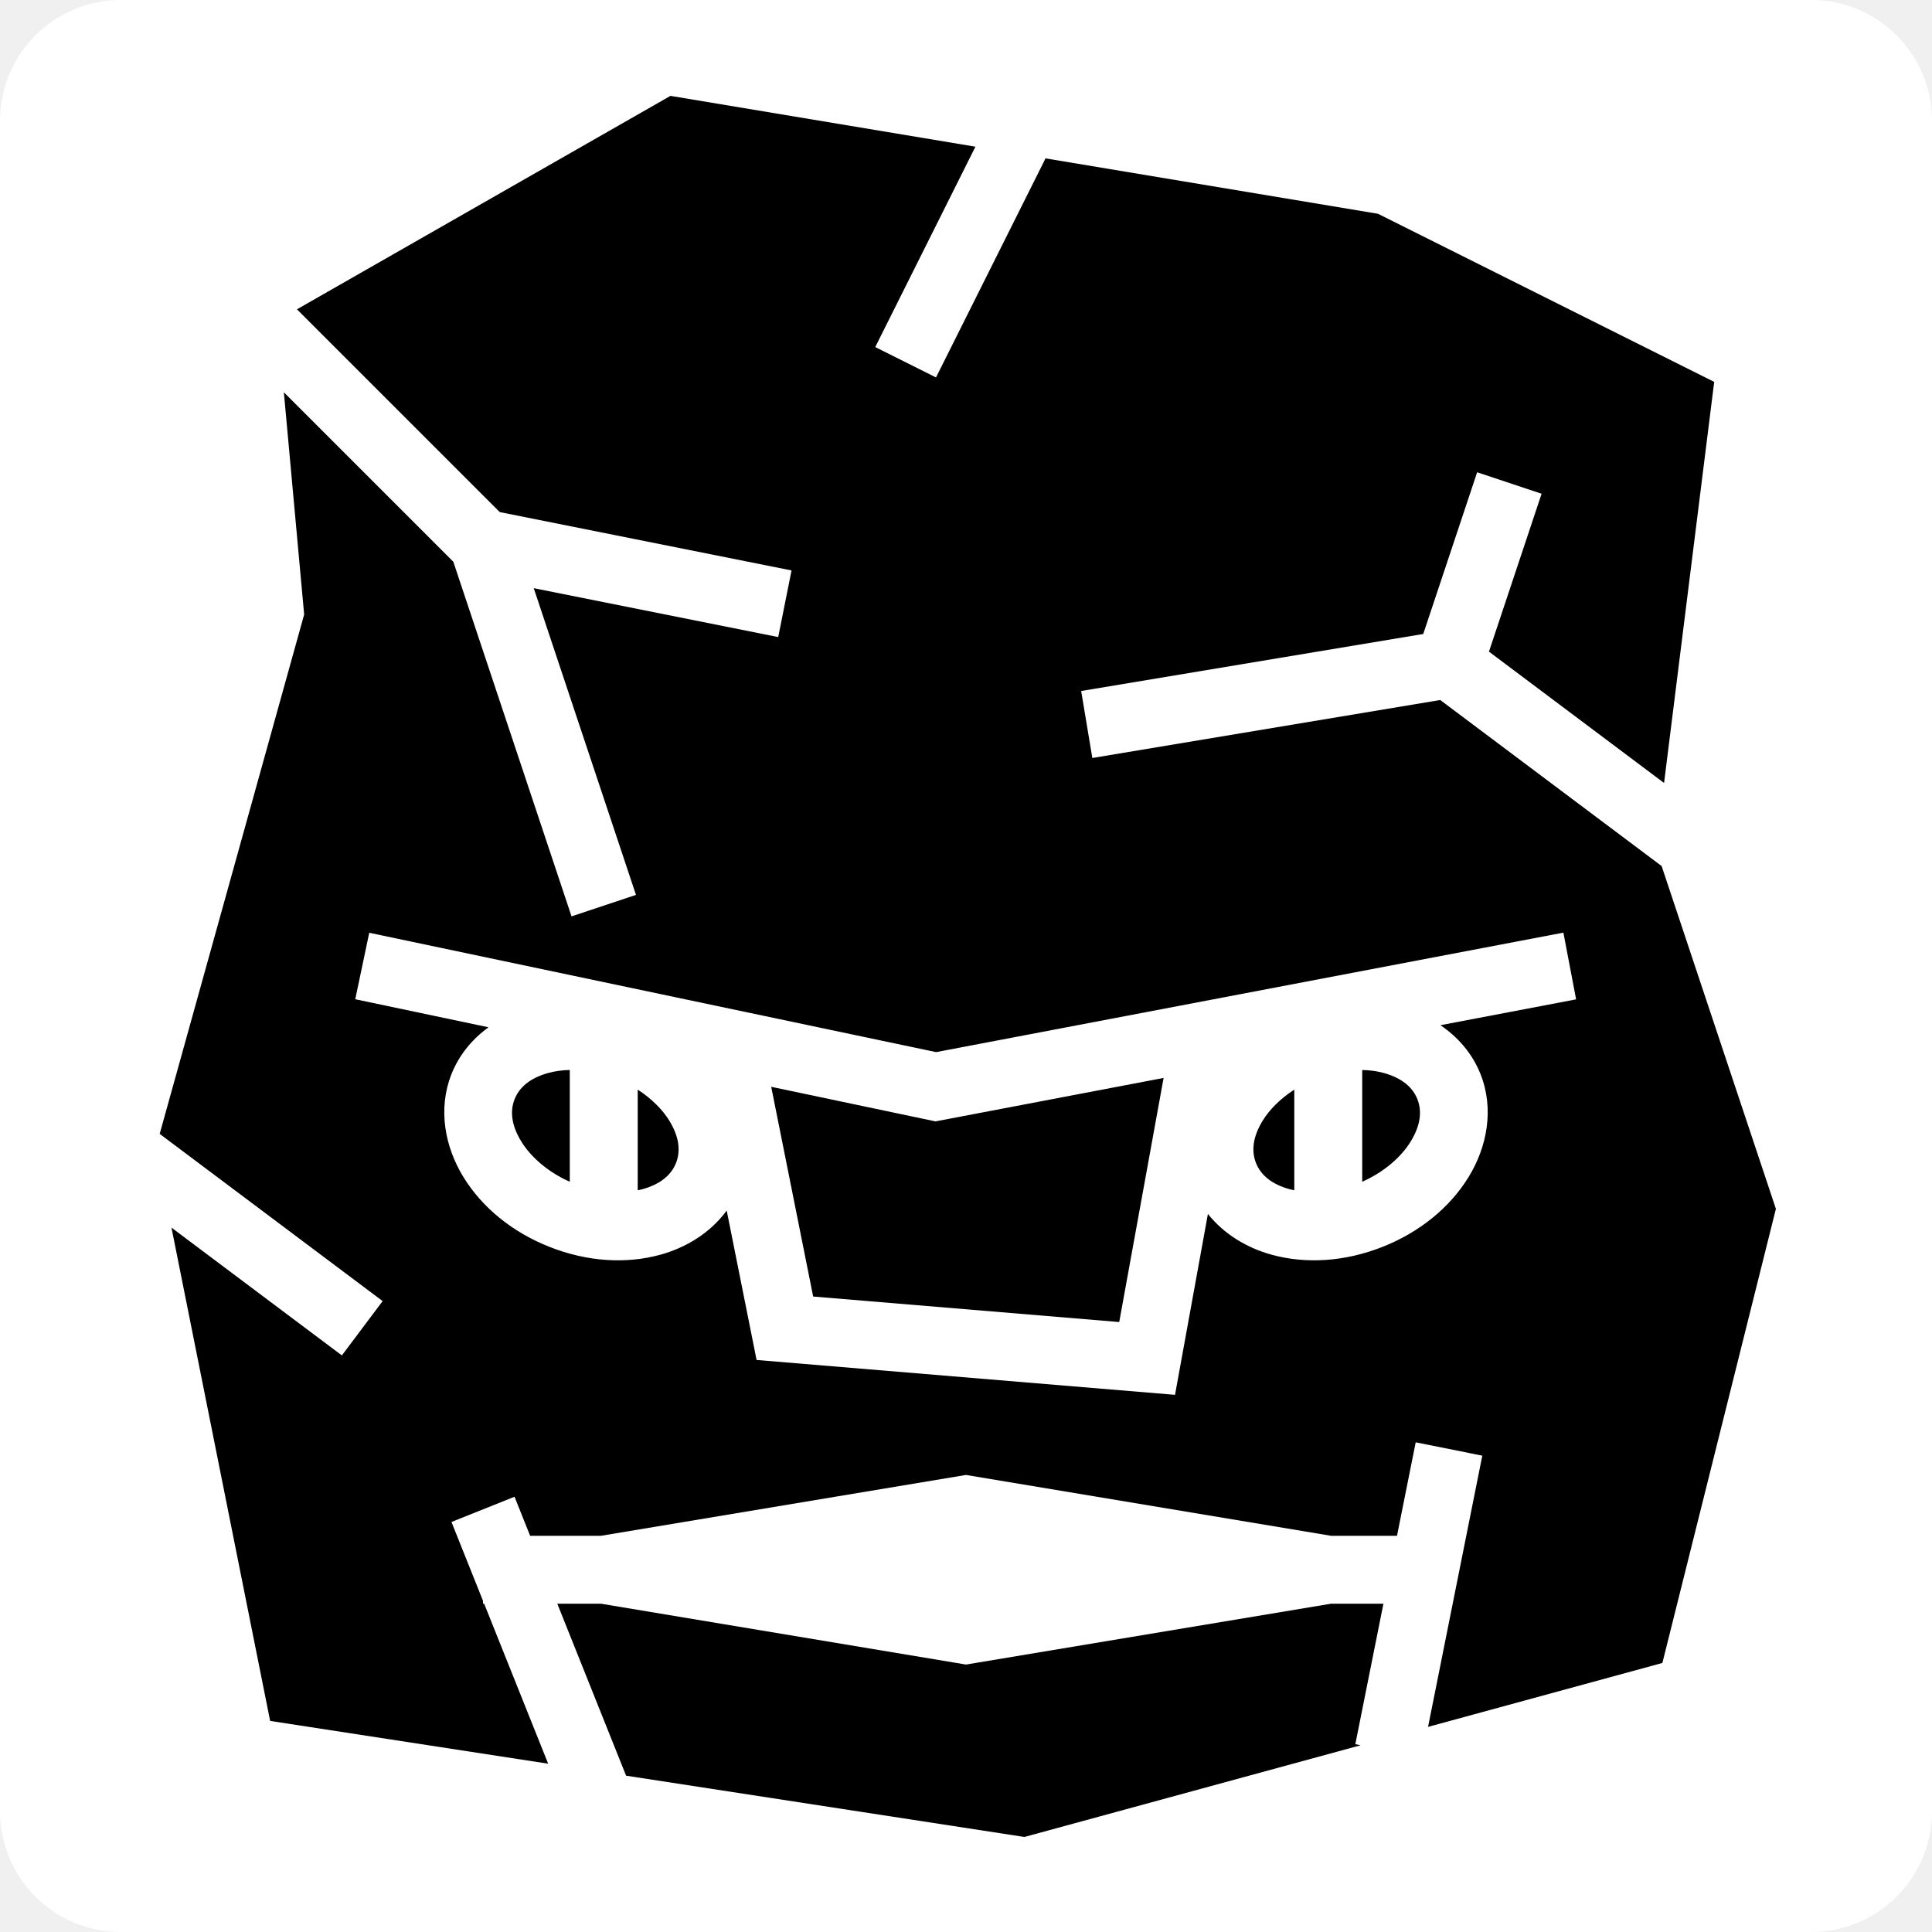
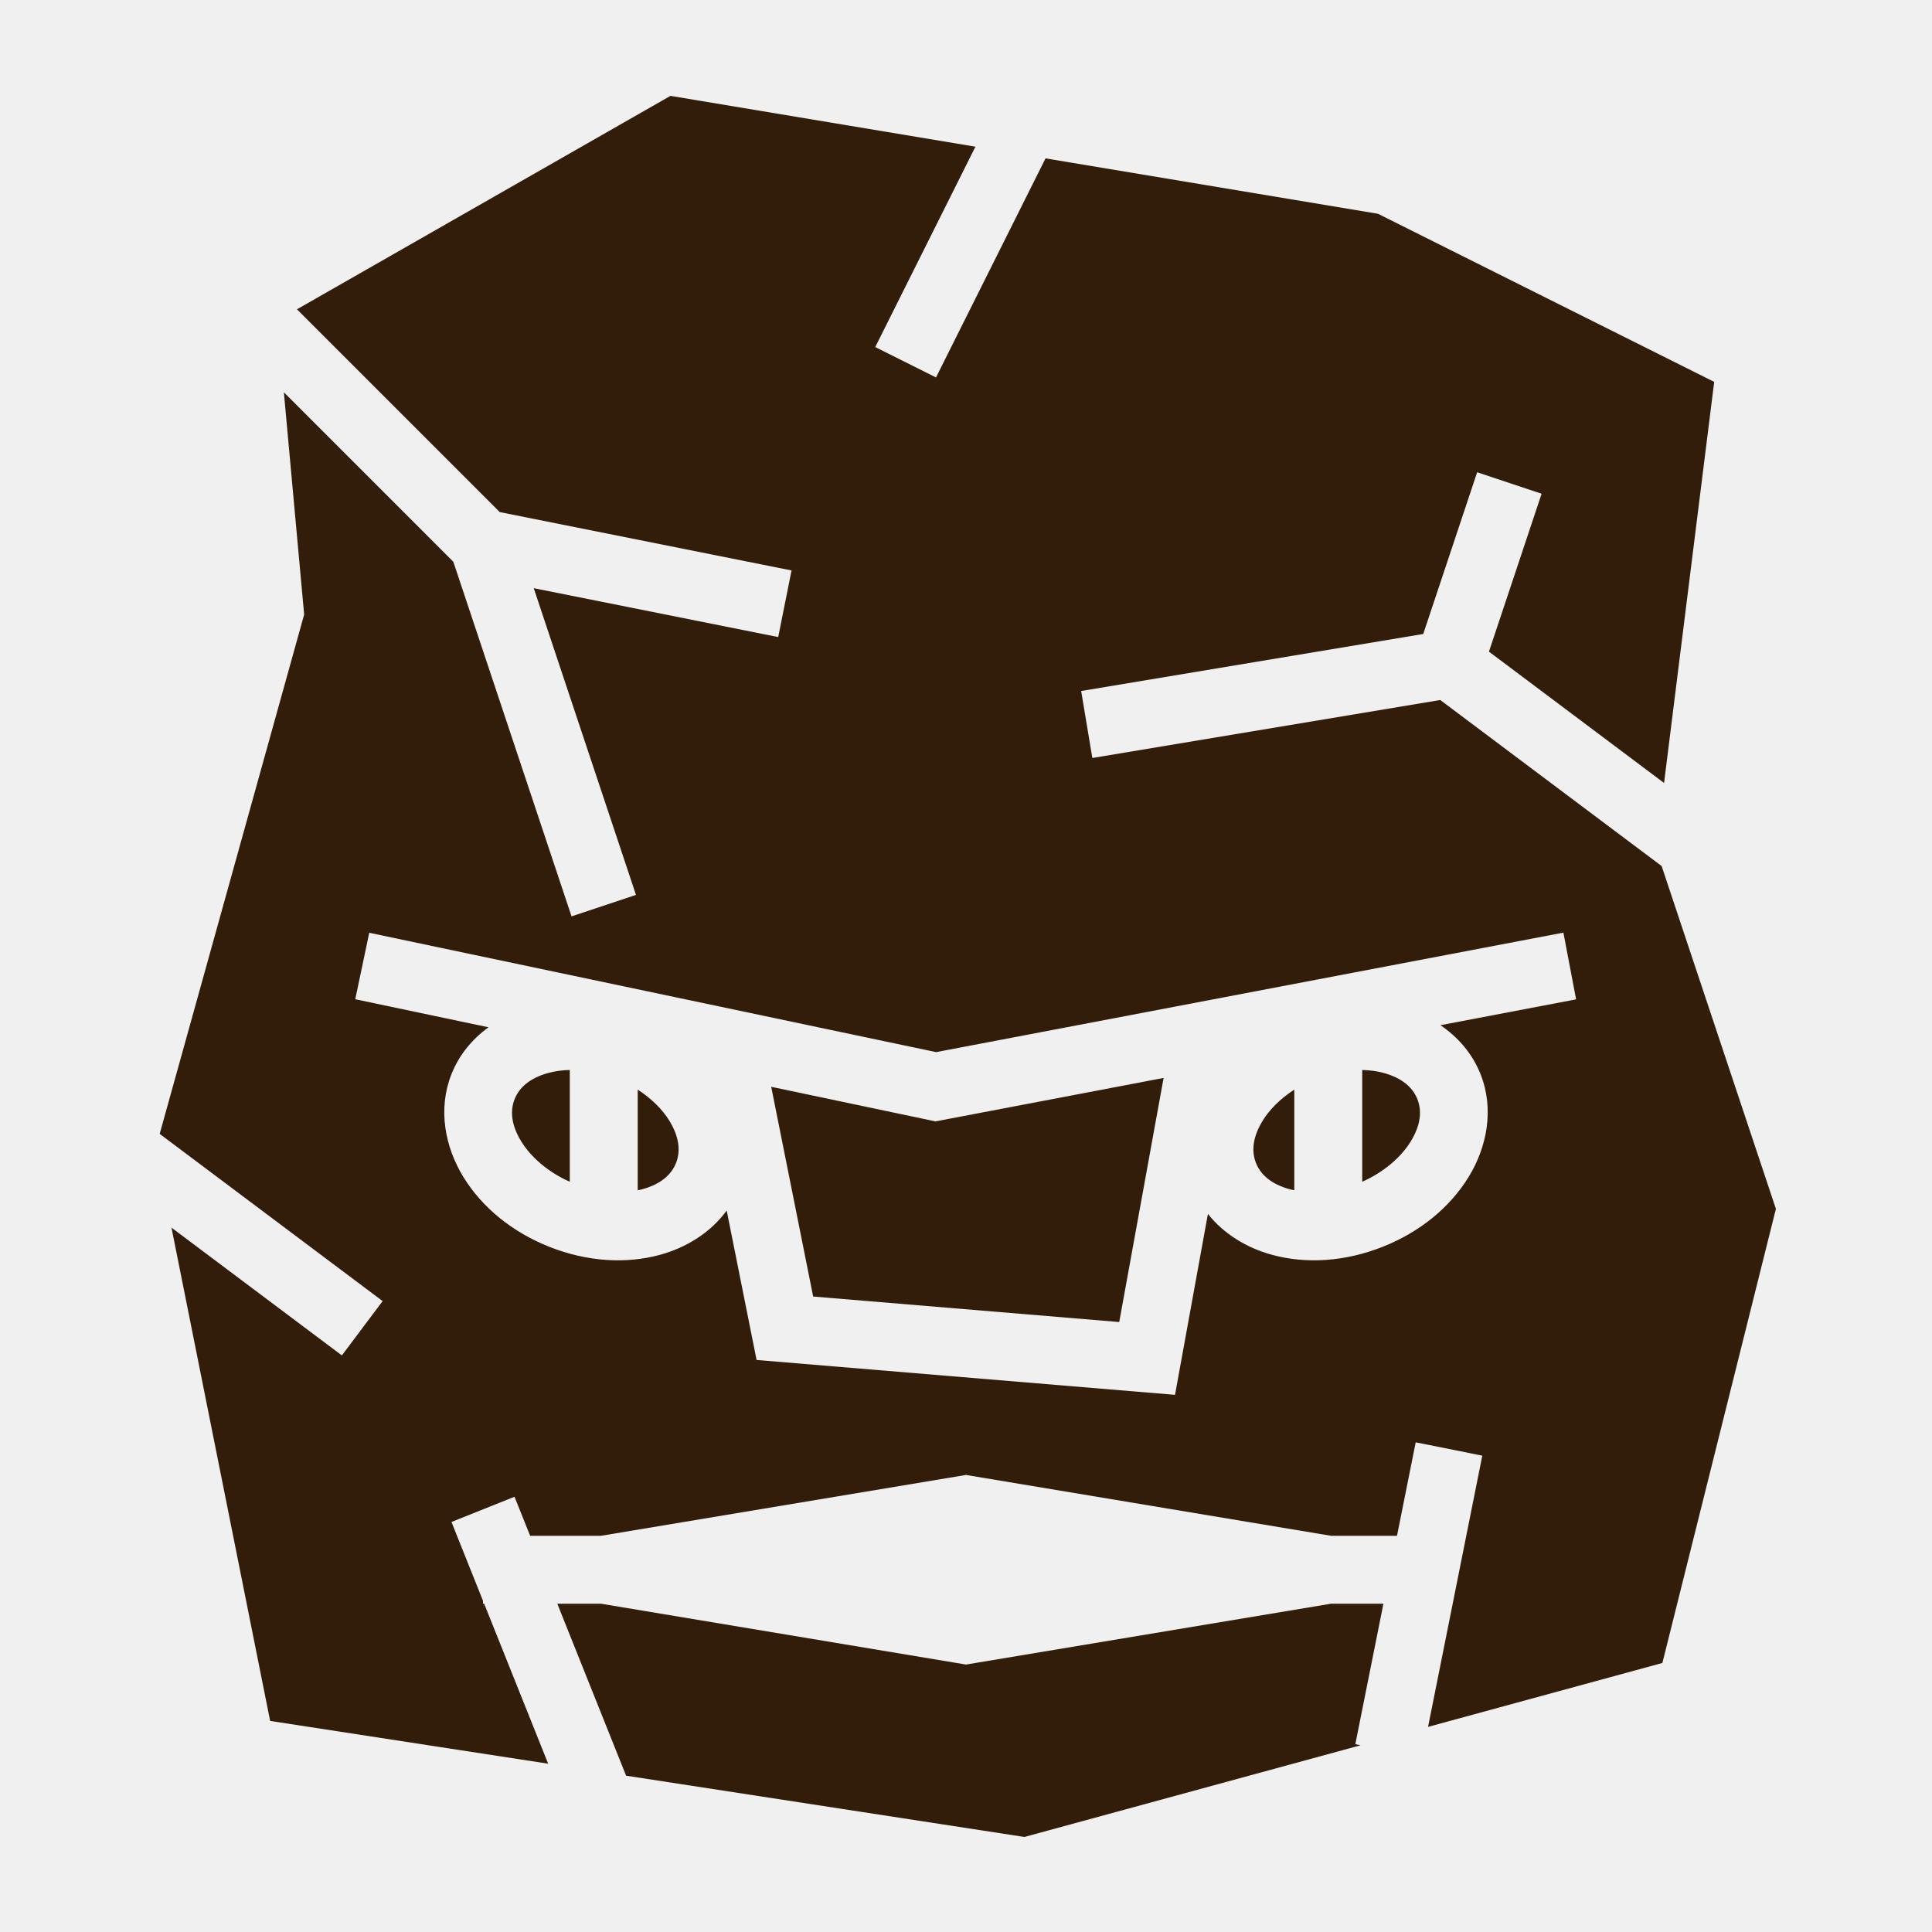
<svg xmlns="http://www.w3.org/2000/svg" viewBox="0 0 512 512" style="height: 512px; width: 512px;">
-   <rect fill="#ffffff" fill-opacity="1" height="512" width="512" rx="32" ry="32" />
  <g class="" transform="translate(0,0)" style="">
-     <path d="M177.682 25.404 78.695 81.97l53.743 53.74 77.328 15.465-3.532 17.652-64.79-12.959 27.095 81.287-17.078 5.692-31.328-93.985-44.908-44.91 5.38 58.899-38.287 137.638 59.082 44.313L90.6 359.2l-45.157-33.867 26.147 130.73 73.678 11.334L128.308 425H128v-.77l-8.355-20.888 16.71-6.684L140.492 407h18.766L256 390.875 352.742 407h17.479l4.953-24.766 17.652 3.532-14.375 71.873 62.096-16.936 30.086-120.344-30.283-90.847-58.668-44.002-92.202 15.367-2.96-17.754 90.654-15.11 14.287-42.859 17.078 5.692-13.95 41.847 46.405 34.803 13.285-106.293-89.097-44.549-88.104-14.683-29.027 58.054-16.102-8.05L258.5 38.873l-80.818-13.469zm236.634 221.754 3.368 17.684-35.952 6.847c4.658 3.159 8.472 7.518 10.64 13.006 3.624 9.18 1.752 19.208-3.19 27.246-4.943 8.039-12.91 14.59-22.827 18.504-9.915 3.915-20.212 4.574-29.312 2.08-6.576-1.802-12.68-5.465-16.934-10.818l-8.716 47.94-110.89-9.24-7.921-39.602c-4.267 5.846-10.686 9.819-17.625 11.72-9.1 2.494-19.397 1.835-29.312-2.08-9.916-3.915-17.884-10.465-22.827-18.504-4.942-8.038-6.814-18.067-3.19-27.248 2.042-5.17 5.54-9.344 9.833-12.45l-35.315-7.436 3.708-17.614 150.234 31.63 166.228-31.665zM151 283.553c-2.047.051-3.967.318-5.672.785-4.862 1.332-7.714 3.818-8.957 6.967-1.243 3.148-.86 6.914 1.781 11.209 2.469 4.014 6.947 8.05 12.848 10.664v-29.625zm210 .004v29.62c5.901-2.612 10.38-6.65 12.848-10.665 2.64-4.295 3.024-8.059 1.78-11.207-1.242-3.149-4.094-5.637-8.956-6.97-1.704-.466-3.626-.727-5.672-.778zm-52.633 2.107-60.455 11.514-43.531-9.164 11.115 55.58 81.111 6.76 11.76-64.69zM169 288.762v26.674c.405-.086.817-.165 1.201-.27 4.862-1.332 7.712-3.82 8.955-6.969 1.243-3.148.861-6.912-1.78-11.207-1.795-2.92-4.677-5.84-8.376-8.228zm174 0c-3.699 2.387-6.581 5.307-8.377 8.228-2.64 4.295-3.022 8.059-1.78 11.207 1.244 3.149 4.094 5.637 8.956 6.969.384.105.796.184 1.201.27v-26.674zM147.691 425l18.23 45.574 105.558 16.24 89.095-24.3-1.4-.28L366.62 425h-13.879L256 441.125 159.258 425H147.69z" fill="#000000" fill-opacity="1" />
+     <path d="M177.682 25.404 78.695 81.97l53.743 53.74 77.328 15.465-3.532 17.652-64.79-12.959 27.095 81.287-17.078 5.692-31.328-93.985-44.908-44.91 5.38 58.899-38.287 137.638 59.082 44.313L90.6 359.2l-45.157-33.867 26.147 130.73 73.678 11.334L128.308 425H128v-.77l-8.355-20.888 16.71-6.684L140.492 407h18.766L256 390.875 352.742 407h17.479l4.953-24.766 17.652 3.532-14.375 71.873 62.096-16.936 30.086-120.344-30.283-90.847-58.668-44.002-92.202 15.367-2.96-17.754 90.654-15.11 14.287-42.859 17.078 5.692-13.95 41.847 46.405 34.803 13.285-106.293-89.097-44.549-88.104-14.683-29.027 58.054-16.102-8.05L258.5 38.873l-80.818-13.469zm236.634 221.754 3.368 17.684-35.952 6.847c4.658 3.159 8.472 7.518 10.64 13.006 3.624 9.18 1.752 19.208-3.19 27.246-4.943 8.039-12.91 14.59-22.827 18.504-9.915 3.915-20.212 4.574-29.312 2.08-6.576-1.802-12.68-5.465-16.934-10.818l-8.716 47.94-110.89-9.24-7.921-39.602c-4.267 5.846-10.686 9.819-17.625 11.72-9.1 2.494-19.397 1.835-29.312-2.08-9.916-3.915-17.884-10.465-22.827-18.504-4.942-8.038-6.814-18.067-3.19-27.248 2.042-5.17 5.54-9.344 9.833-12.45l-35.315-7.436 3.708-17.614 150.234 31.63 166.228-31.665zM151 283.553c-2.047.051-3.967.318-5.672.785-4.862 1.332-7.714 3.818-8.957 6.967-1.243 3.148-.86 6.914 1.781 11.209 2.469 4.014 6.947 8.05 12.848 10.664v-29.625zm210 .004v29.62c5.901-2.612 10.38-6.65 12.848-10.665 2.64-4.295 3.024-8.059 1.78-11.207-1.242-3.149-4.094-5.637-8.956-6.97-1.704-.466-3.626-.727-5.672-.778zm-52.633 2.107-60.455 11.514-43.531-9.164 11.115 55.58 81.111 6.76 11.76-64.69zM169 288.762v26.674c.405-.086.817-.165 1.201-.27 4.862-1.332 7.712-3.82 8.955-6.969 1.243-3.148.861-6.912-1.78-11.207-1.795-2.92-4.677-5.84-8.376-8.228zm174 0c-3.699 2.387-6.581 5.307-8.377 8.228-2.64 4.295-3.022 8.059-1.78 11.207 1.244 3.149 4.094 5.637 8.956 6.969.384.105.796.184 1.201.27v-26.674zM147.691 425l18.23 45.574 105.558 16.24 89.095-24.3-1.4-.28L366.62 425h-13.879L256 441.125 159.258 425H147.69z" fill="#311d0a" fill-opacity="1" />
  </g>
</svg>
